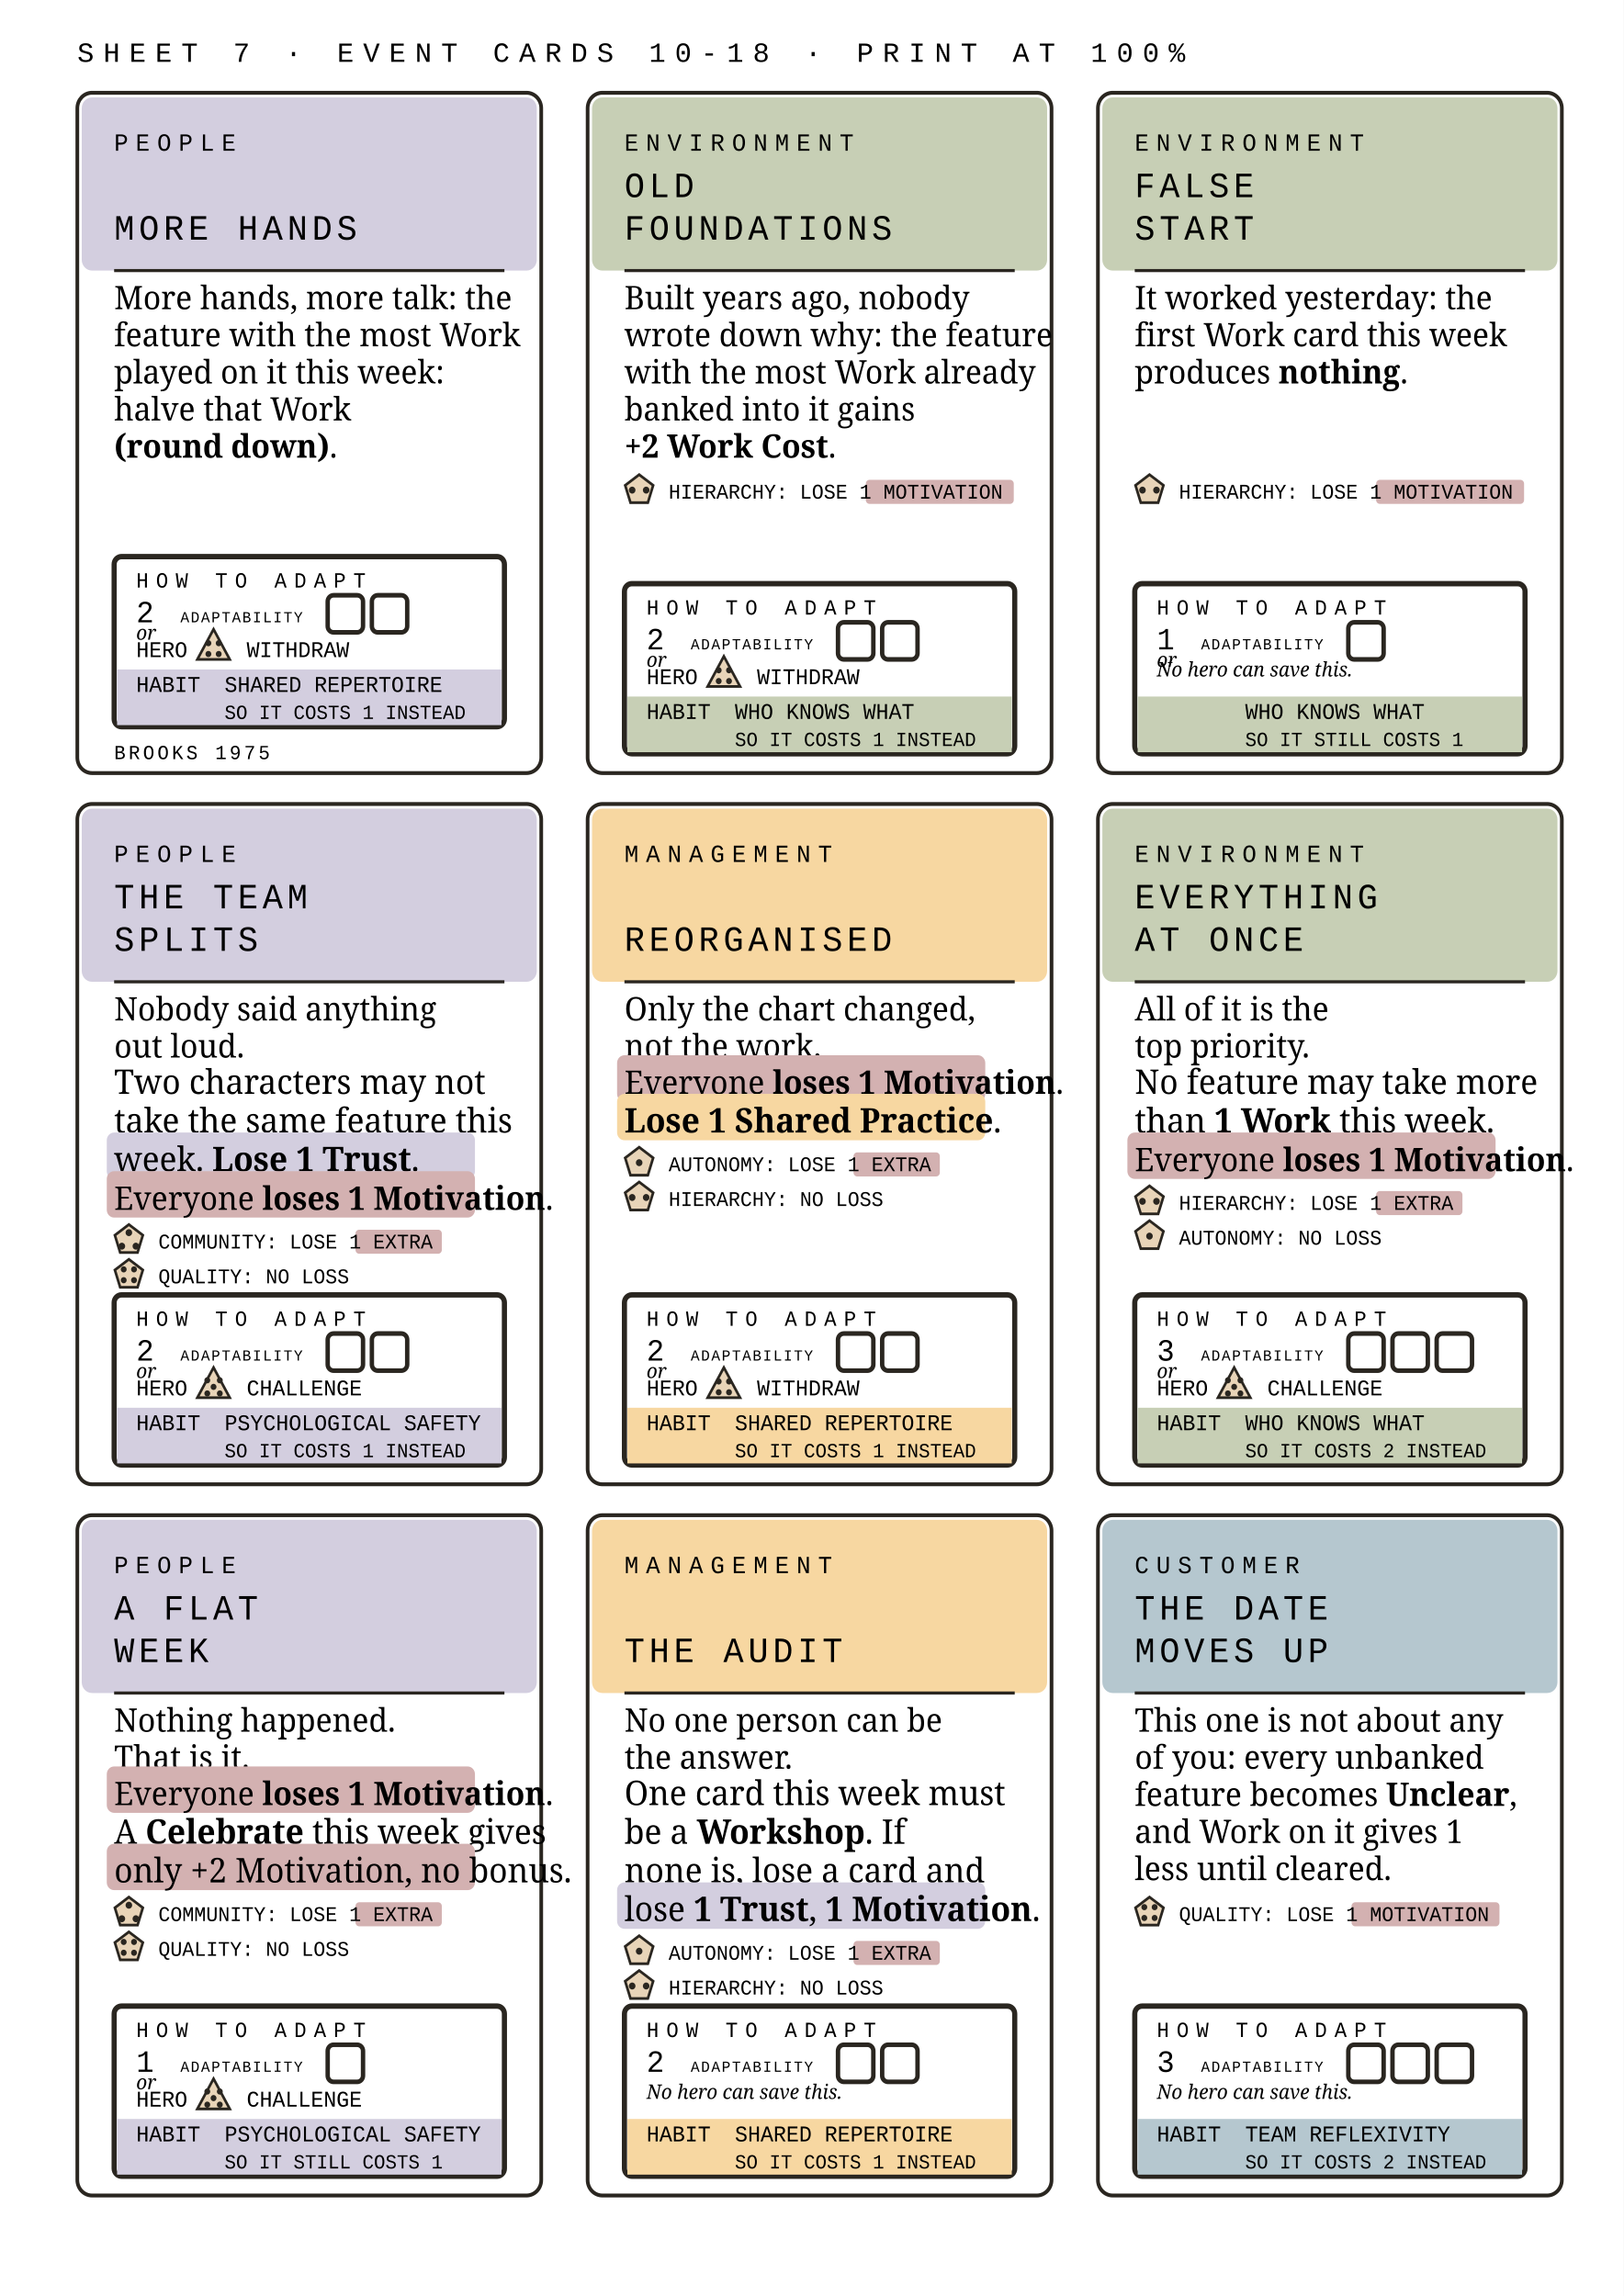
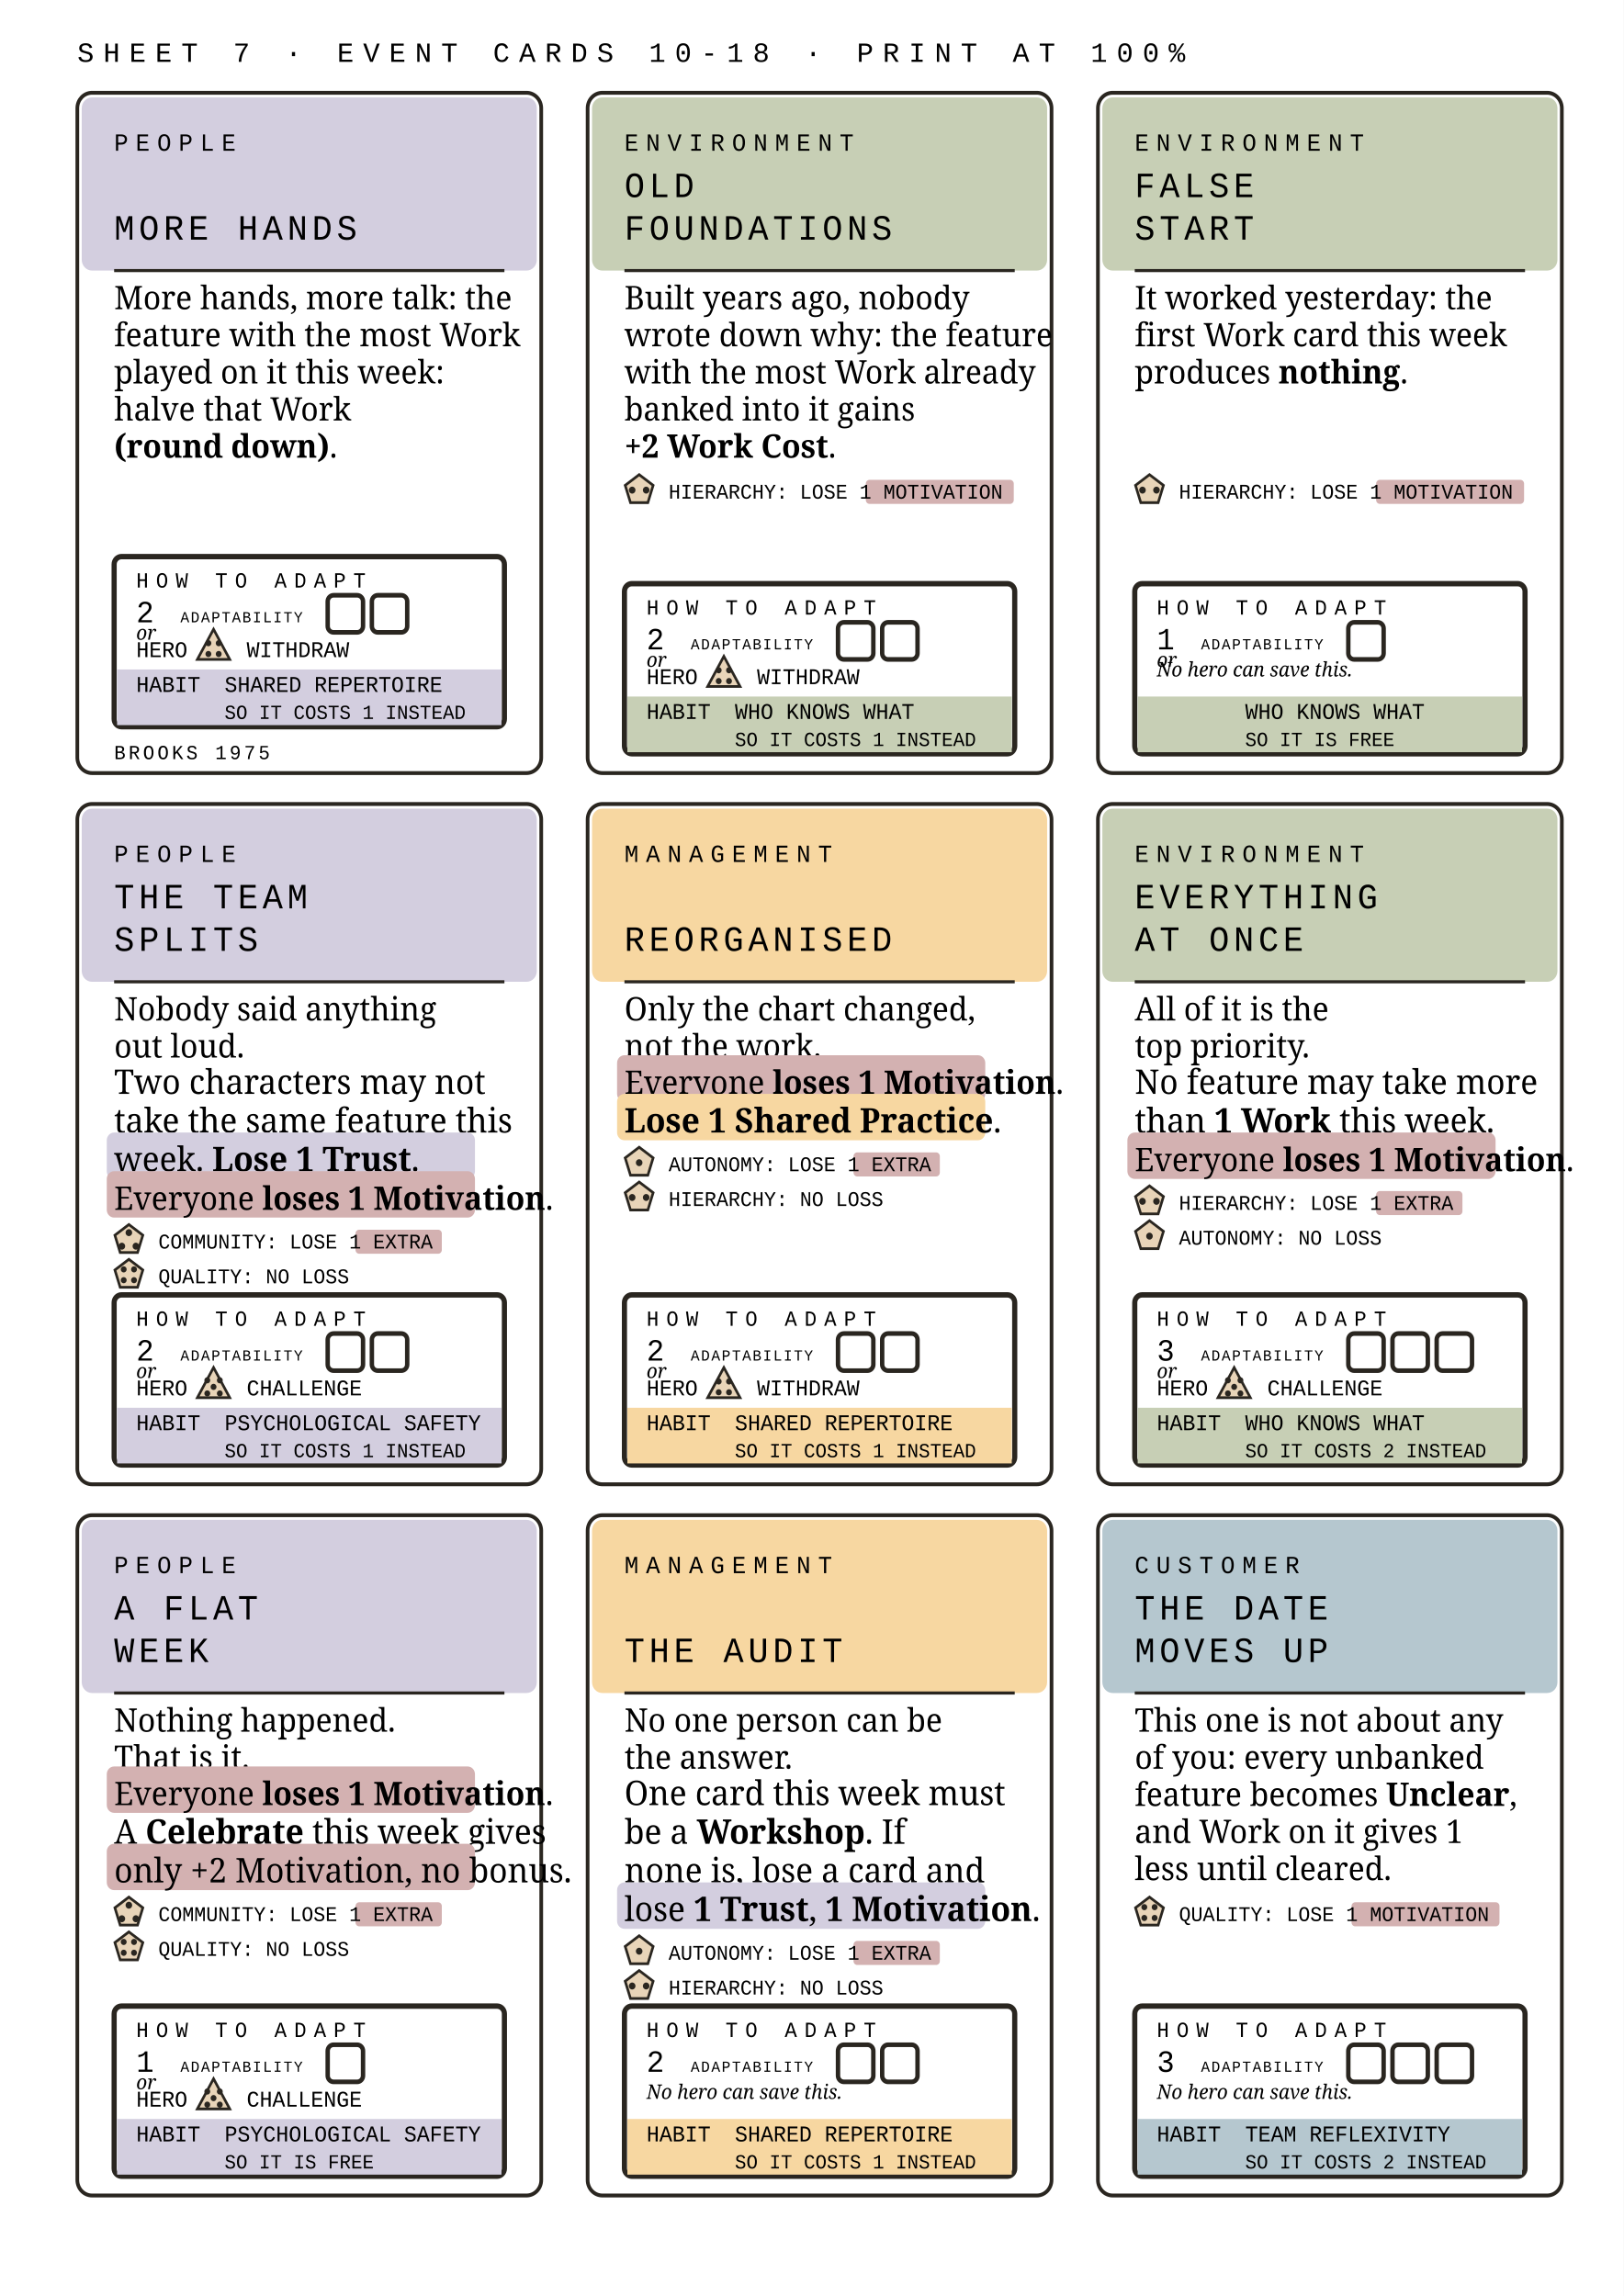
<svg xmlns="http://www.w3.org/2000/svg" width="210mm" height="297mm" viewBox="0 0 210 297">
  <style>
  .s { font-family:"EB Garamond",Garamond,Georgia,serif; fill:#000000; }
  .m { font-family:"IBM Plex Mono","Courier New",monospace; fill:#000000; }
  .c { fill:none; stroke:#2A2620; stroke-width:.5; }
  .h { stroke:#2A2620; stroke-width:.4; fill:none; }
  .w { fill:none; stroke:#2A2620; stroke-width:.7; }
  .q { fill:#000000; }
  .lb { font-family:"IBM Plex Mono","Courier New",monospace; font-size:2.9px; fill:#000000; }
  .vl { font-family:"IBM Plex Mono","Courier New",monospace; font-size:2.9px; fill:#000000; }
  .ic { fill:#E8D4B8; stroke:#2A2620; stroke-width:.35; }
  .pip { fill:#2A2620; stroke:none; }
  .trust { fill:#000000; }
  .capab { fill:#000000; }
  .shpra { fill:#000000; }
  .adapt { fill:#000000; }
  /* header tint = the Ledger row that answers this category */
  .cat-ppl  { fill:#D3CEDF; }
  .cat-env  { fill:#C7CFB5; }
  .cat-mgmt { fill:#F7D7A1; }
  .cat-cust { fill:#B5C7CF; }
</style>
  <defs>
    <g id="i-base">
      <rect x="-2.1" y="-2.1" width="4.2" height="4.2" rx=".3" class="ic" />
    </g>
    <g id="i-head">
      <polygon points="0,-2.5 2.2,1.4 -2.2,1.4" class="ic" />
    </g>
    <g id="i-item">
      <polygon points="0,-2.6 2.6,0 0,2.6 -2.6,0" class="ic" />
    </g>
    <g id="i-torso">
      <polygon points="0,-2 1.9,-.62 1.18,1.62 -1.18,1.62 -1.9,-.62" class="ic" />
    </g>
    <g id="q1">
      <circle cx="0" cy="0" r=".45" class="pip" />
    </g>
    <g id="q2">
      <circle cx="-.95" cy="0" r=".45" class="pip" />
      <circle cx=".95" cy="0" r=".45" class="pip" />
    </g>
    <g id="q3">
      <circle cx="0" cy="-.95" r=".45" class="pip" />
      <circle cx="-.95" cy=".8" r=".45" class="pip" />
      <circle cx=".95" cy=".8" r=".45" class="pip" />
    </g>
    <g id="q4">
      <circle cx="-.7" cy="-.7" r=".4" class="pip" />
      <circle cx=".7" cy="-.7" r=".4" class="pip" />
      <circle cx="-.7" cy=".7" r=".4" class="pip" />
      <circle cx=".7" cy=".7" r=".4" class="pip" />
    </g>
    <g id="q5">
      <circle cx="-.85" cy="-.85" r=".4" class="pip" />
      <circle cx=".85" cy="-.85" r=".4" class="pip" />
      <circle cx="0" cy="0" r=".4" class="pip" />
      <circle cx="-.85" cy=".85" r=".4" class="pip" />
      <circle cx=".85" cy=".85" r=".4" class="pip" />
    </g>
    <g id="reinforcements" transform="scale(.952381,1)">
      <rect x=".6" y=".6" width="61.8" height="22.4" rx="1.4" class="cat-ppl" />
      <rect width="63" height="88" rx="2" class="c" />
      <text x="5" y="7.5" class="m q" font-size="3.2" letter-spacing="1">PEOPLE</text>
      <text x="5" y="19" class="m" font-size="4.6" letter-spacing=".6">MORE HANDS</text>
      <line x1="5" y1="23" x2="58" y2="23" class="h" stroke-width=".7" />
      <text x="5" y="28" class="s" font-size="4.2">More hands, more talk: the</text>
      <text x="5" y="32.8" class="s" font-size="4.2">feature with the most Work</text>
      <text x="5" y="37.6" class="s" font-size="4.2">played on it this week:</text>
      <text x="5" y="42.4" class="s" font-size="4.2">halve that Work</text>
      <text x="5" y="47.2" class="s" font-size="4.2">
        <tspan font-weight="bold">(round down)</tspan>.</text>
      <text x="5" y="86.2" class="m q" font-size="2.6" letter-spacing=".4">BROOKS 1975</text>
      <g transform="translate(0,6)">
        <rect x="5" y="54" width="53" height="22" rx="1" class="w" />
        <text x="8" y="58" class="m q" font-size="2.8" letter-spacing="1">HOW TO ADAPT</text>
        <text x="8" y="62.5" class="m" font-size="4">2</text>
        <text x="14" y="62.5" class="m q" font-size="2" letter-spacing=".2">ADAPTABILITY</text>
        <text x="8" y="64.75" class="s q" font-size="2.6" font-style="italic">or</text>
        <rect x="5.4" y="68.6" width="52.2" height="7.2" class="cat-ppl" />
        <text x="8" y="67" class="lb">HERO</text>
        <g transform="translate(18.5,65.9)">
          <use href="#i-head" />
          <use href="#q4" />
        </g>
        <text x="23" y="67" class="vl">WITHDRAW</text>
        <text x="8" y="71.5" class="lb">HABIT</text>
        <text x="20" y="71.5" class="vl shpra">SHARED REPERTOIRE</text>
        <text x="20" y="75" class="m" font-size="2.6">SO IT COSTS 1 INSTEAD</text>
        <use href="#cost2" />
      </g>
    </g>
    <g id="legacy" transform="scale(.952381,1)">
      <rect x=".6" y=".6" width="61.8" height="22.4" rx="1.4" class="cat-env" />
      <rect width="63" height="88" rx="2" class="c" />
      <text x="5" y="7.5" class="m q" font-size="3.2" letter-spacing="1">ENVIRONMENT</text>
      <text x="5" y="13.5" class="m" font-size="4.6" letter-spacing=".6">OLD</text>
      <text x="5" y="19" class="m" font-size="4.6" letter-spacing=".6">FOUNDATIONS</text>
      <line x1="5" y1="23" x2="58" y2="23" class="h" stroke-width=".7" />
      <text x="5" y="28" class="s" font-size="4.2">Built years ago, nobody</text>
      <text x="5" y="32.8" class="s" font-size="4.2">wrote down why: the feature</text>
      <text x="5" y="37.6" class="s" font-size="4.2">with the most Work already</text>
      <text x="5" y="42.4" class="s" font-size="4.2">banked into it gains</text>
      <text x="5" y="47.2" class="s" font-size="4.2">
        <tspan font-weight="bold">+2 Work Cost</tspan>.</text>
      <g transform="translate(0,9.5)">
        <g transform="translate(7,41.9)">
          <use href="#i-torso" />
          <use href="#q2" />
        </g>
        <rect x="37.78" y="40.57" width="20.09" height="3.11" rx=".5" fill="#D3B1B1" />
        <text x="11" y="43" class="m" font-size="2.7">HIERARCHY: LOSE 1 MOTIVATION</text>
        <rect x="5" y="54" width="53" height="22" rx="1" class="w" />
        <text x="8" y="58" class="m q" font-size="2.8" letter-spacing="1">HOW TO ADAPT</text>
        <text x="8" y="62.5" class="m" font-size="4">2</text>
        <text x="14" y="62.5" class="m q" font-size="2" letter-spacing=".2">ADAPTABILITY</text>
        <text x="8" y="64.75" class="s q" font-size="2.6" font-style="italic">or</text>
        <rect x="5.4" y="68.6" width="52.2" height="7.2" class="cat-env" />
        <text x="8" y="67" class="lb">HERO</text>
        <g transform="translate(18.5,65.9)">
          <use href="#i-head" />
          <use href="#q4" />
        </g>
        <text x="23" y="67" class="vl">WITHDRAW</text>
        <text x="8" y="71.5" class="lb">HABIT</text>
        <text x="20" y="71.5" class="vl capab">WHO KNOWS WHAT</text>
        <text x="20" y="75" class="m" font-size="2.6">SO IT COSTS 1 INSTEAD</text>
        <use href="#cost2" />
      </g>
    </g>
    <g id="build" transform="scale(.952381,1)">
      <rect x=".6" y=".6" width="61.8" height="22.4" rx="1.4" class="cat-env" />
      <rect width="63" height="88" rx="2" class="c" />
      <text x="5" y="7.5" class="m q" font-size="3.2" letter-spacing="1">ENVIRONMENT</text>
      <text x="5" y="13.5" class="m" font-size="4.6" letter-spacing=".6">FALSE</text>
      <text x="5" y="19" class="m" font-size="4.6" letter-spacing=".6">START</text>
      <line x1="5" y1="23" x2="58" y2="23" class="h" stroke-width=".7" />
      <text x="5" y="28" class="s" font-size="4.2">It worked yesterday: the</text>
      <text x="5" y="32.8" class="s" font-size="4.2">first Work card this week</text>
      <text x="5" y="37.6" class="s" font-size="4.2">produces <tspan font-weight="bold">nothing</tspan>.</text>
      <g transform="translate(0,9.5)">
        <g transform="translate(7,41.9)">
          <use href="#i-torso" />
          <use href="#q2" />
        </g>
        <rect x="37.78" y="40.57" width="20.09" height="3.11" rx=".5" fill="#D3B1B1" />
        <text x="11" y="43" class="m" font-size="2.7">HIERARCHY: LOSE 1 MOTIVATION</text>
        <rect x="5" y="54" width="53" height="22" rx="1" class="w" />
        <text x="8" y="58" class="m q" font-size="2.8" letter-spacing="1">HOW TO ADAPT</text>
        <text x="8" y="62.5" class="m" font-size="4">1</text>
        <text x="14" y="62.5" class="m q" font-size="2" letter-spacing=".2">ADAPTABILITY</text>
        <text x="8" y="64.75" class="s q" font-size="2.6" font-style="italic">or</text>
        <rect x="5.4" y="68.6" width="52.2" height="7.2" class="cat-env" />
        <text x="8" y="66" class="s q" font-size="2.6" font-style="italic">No hero can save this.</text>
        <text x="20" y="71.5" class="vl capab">WHO KNOWS WHAT</text>
-         <text x="20" y="75" class="m" font-size="2.6">SO IT STILL COSTS 1</text>
+         <text x="20" y="75" class="m" font-size="2.6">SO IT IS FREE</text>
        <use href="#cost1" />
      </g>
    </g>
    <g id="split" transform="scale(.952381,1)">
      <rect x=".6" y=".6" width="61.8" height="22.4" rx="1.4" class="cat-ppl" />
      <rect width="63" height="88" rx="2" class="c" />
      <text x="5" y="7.5" class="m q" font-size="3.2" letter-spacing="1">PEOPLE</text>
      <text x="5" y="13.5" class="m" font-size="4.6" letter-spacing=".6">THE TEAM</text>
      <text x="5" y="19" class="m" font-size="4.6" letter-spacing=".6">SPLITS</text>
      <line x1="5" y1="23" x2="58" y2="23" class="h" stroke-width=".7" />
      <text x="5" y="28" class="s" font-size="4.2">Nobody said anything</text>
      <text x="5" y="32.8" class="s" font-size="4.2">out loud.</text>
      <g transform="translate(0,9.5)">
        <text x="5" y="28" class="s" font-size="4.4">Two characters may not</text>
        <text x="5" y="33" class="s" font-size="4.4">take the same feature this</text>
        <rect x="4" y="33" width="50" height="6" rx="1" fill="#D3CEDF" />
        <text x="5" y="38" class="s" font-size="4.4">week. <tspan font-weight="bold" class="trust">Lose 1 Trust</tspan>.</text>
        <rect x="4" y="38" width="50" height="6" rx="1" fill="#D3B1B1" />
        <text x="5" y="43" class="s" font-size="4.2">Everyone <tspan font-weight="bold">loses 1 Motivation</tspan>.</text>
        <g transform="translate(7,46.9)">
          <use href="#i-torso" />
          <use href="#q3" />
        </g>
        <rect x="37.78" y="45.57" width="11.72" height="3.11" rx=".5" fill="#D3B1B1" />
        <text x="11" y="48" class="m" font-size="2.7">COMMUNITY: LOSE 1 EXTRA</text>
        <g transform="translate(7,51.4)">
          <use href="#i-torso" />
          <use href="#q4" />
        </g>
        <text x="11" y="52.5" class="m q" font-size="2.7">QUALITY: NO LOSS</text>
        <rect x="5" y="54" width="53" height="22" rx="1" class="w" />
        <text x="8" y="58" class="m q" font-size="2.8" letter-spacing="1">HOW TO ADAPT</text>
        <text x="8" y="62.5" class="m" font-size="4">2</text>
        <text x="14" y="62.5" class="m q" font-size="2" letter-spacing=".2">ADAPTABILITY</text>
        <text x="8" y="64.75" class="s q" font-size="2.6" font-style="italic">or</text>
        <rect x="5.4" y="68.6" width="52.2" height="7.2" class="cat-ppl" />
        <text x="8" y="67" class="lb">HERO</text>
        <g transform="translate(18.5,65.9)">
          <use href="#i-head" />
          <use href="#q5" />
        </g>
        <text x="23" y="67" class="vl">CHALLENGE</text>
        <text x="8" y="71.5" class="lb">HABIT</text>
        <text x="20" y="71.5" class="vl trust">PSYCHOLOGICAL SAFETY</text>
        <text x="20" y="75" class="m" font-size="2.6">SO IT COSTS 1 INSTEAD</text>
        <use href="#cost2" />
      </g>
    </g>
    <g id="reorg" transform="scale(.952381,1)">
      <rect x=".6" y=".6" width="61.8" height="22.4" rx="1.4" class="cat-mgmt" />
      <rect width="63" height="88" rx="2" class="c" />
      <text x="5" y="7.5" class="m q" font-size="3.2" letter-spacing="1">MANAGEMENT</text>
      <text x="5" y="19" class="m" font-size="4.6" letter-spacing=".6">REORGANISED</text>
      <line x1="5" y1="23" x2="58" y2="23" class="h" stroke-width=".7" />
      <text x="5" y="28" class="s" font-size="4.2">Only the chart changed,</text>
      <text x="5" y="32.8" class="s" font-size="4.2">not the work.</text>
      <g transform="translate(0,9.5)">
        <rect x="4" y="23" width="50" height="6" rx="1" fill="#D3B1B1" />
        <text x="5" y="28" class="s" font-size="4.2">Everyone <tspan font-weight="bold">loses 1 Motivation</tspan>.</text>
        <rect x="4" y="28" width="50" height="6" rx="1" fill="#F7D7A1" />
        <text x="5" y="33" class="s" font-size="4.4">
          <tspan font-weight="bold" class="shpra">Lose 1 Shared Practice</tspan>.</text>
        <g transform="translate(7,36.9)">
          <use href="#i-torso" />
          <use href="#q1" />
        </g>
        <rect x="36.11" y="35.57" width="11.72" height="3.11" rx=".5" fill="#D3B1B1" />
        <text x="11" y="38" class="m" font-size="2.7">AUTONOMY: LOSE 1 EXTRA</text>
        <g transform="translate(7,41.4)">
          <use href="#i-torso" />
          <use href="#q2" />
        </g>
        <text x="11" y="42.5" class="m q" font-size="2.7">HIERARCHY: NO LOSS</text>
        <rect x="5" y="54" width="53" height="22" rx="1" class="w" />
        <text x="8" y="58" class="m q" font-size="2.8" letter-spacing="1">HOW TO ADAPT</text>
        <text x="8" y="62.5" class="m" font-size="4">2</text>
        <text x="14" y="62.5" class="m q" font-size="2" letter-spacing=".2">ADAPTABILITY</text>
        <text x="8" y="64.75" class="s q" font-size="2.6" font-style="italic">or</text>
        <rect x="5.4" y="68.6" width="52.2" height="7.2" class="cat-mgmt" />
        <text x="8" y="67" class="lb">HERO</text>
        <g transform="translate(18.5,65.9)">
          <use href="#i-head" />
          <use href="#q4" />
        </g>
        <text x="23" y="67" class="vl">WITHDRAW</text>
        <text x="8" y="71.5" class="lb">HABIT</text>
        <text x="20" y="71.5" class="vl shpra">SHARED REPERTOIRE</text>
        <text x="20" y="75" class="m" font-size="2.6">SO IT COSTS 1 INSTEAD</text>
        <use href="#cost2" />
      </g>
    </g>
    <g id="crunch" transform="scale(.952381,1)">
      <rect x=".6" y=".6" width="61.8" height="22.4" rx="1.4" class="cat-env" />
      <rect width="63" height="88" rx="2" class="c" />
      <text x="5" y="7.5" class="m q" font-size="3.2" letter-spacing="1">ENVIRONMENT</text>
      <text x="5" y="13.5" class="m" font-size="4.6" letter-spacing=".6">EVERYTHING</text>
      <text x="5" y="19" class="m" font-size="4.6" letter-spacing=".6">AT ONCE</text>
      <line x1="5" y1="23" x2="58" y2="23" class="h" stroke-width=".7" />
      <text x="5" y="28" class="s" font-size="4.2">All of it is the</text>
      <text x="5" y="32.8" class="s" font-size="4.2">top priority.</text>
      <g transform="translate(0,9.5)">
        <text x="5" y="28" class="s" font-size="4.4">No feature may take more</text>
        <text x="5" y="33" class="s" font-size="4.4">than <tspan font-weight="bold">1 Work</tspan> this week.</text>
        <rect x="4" y="33" width="50" height="6" rx="1" fill="#D3B1B1" />
        <text x="5" y="38" class="s" font-size="4.2">Everyone <tspan font-weight="bold">loses 1 Motivation</tspan>.</text>
        <g transform="translate(7,41.9)">
          <use href="#i-torso" />
          <use href="#q2" />
        </g>
        <rect x="37.78" y="40.57" width="11.72" height="3.11" rx=".5" fill="#D3B1B1" />
        <text x="11" y="43" class="m" font-size="2.7">HIERARCHY: LOSE 1 EXTRA</text>
        <g transform="translate(7,46.4)">
          <use href="#i-torso" />
          <use href="#q1" />
        </g>
        <text x="11" y="47.5" class="m q" font-size="2.7">AUTONOMY: NO LOSS</text>
        <rect x="5" y="54" width="53" height="22" rx="1" class="w" />
        <text x="8" y="58" class="m q" font-size="2.8" letter-spacing="1">HOW TO ADAPT</text>
        <text x="8" y="62.5" class="m" font-size="4">3</text>
        <text x="14" y="62.5" class="m q" font-size="2" letter-spacing=".2">ADAPTABILITY</text>
        <text x="8" y="64.75" class="s q" font-size="2.6" font-style="italic">or</text>
        <rect x="5.4" y="68.6" width="52.2" height="7.2" class="cat-env" />
        <text x="8" y="67" class="lb">HERO</text>
        <g transform="translate(18.5,65.9)">
          <use href="#i-head" />
          <use href="#q5" />
        </g>
        <text x="23" y="67" class="vl">CHALLENGE</text>
        <text x="8" y="71.5" class="lb">HABIT</text>
        <text x="20" y="71.5" class="vl capab">WHO KNOWS WHAT</text>
        <text x="20" y="75" class="m" font-size="2.6">SO IT COSTS 2 INSTEAD</text>
        <use href="#cost3" />
      </g>
    </g>
    <g id="morale" transform="scale(.952381,1)">
      <rect x=".6" y=".6" width="61.8" height="22.4" rx="1.4" class="cat-ppl" />
      <rect width="63" height="88" rx="2" class="c" />
      <text x="5" y="7.5" class="m q" font-size="3.2" letter-spacing="1">PEOPLE</text>
      <text x="5" y="13.5" class="m" font-size="4.6" letter-spacing=".6">A FLAT</text>
      <text x="5" y="19" class="m" font-size="4.6" letter-spacing=".6">WEEK</text>
      <line x1="5" y1="23" x2="58" y2="23" class="h" stroke-width=".7" />
      <text x="5" y="28" class="s" font-size="4.2">Nothing happened.</text>
      <text x="5" y="32.8" class="s" font-size="4.2">That is it.</text>
      <g transform="translate(0,9.5)">
        <rect x="4" y="23" width="50" height="6" rx="1" fill="#D3B1B1" />
        <text x="5" y="28" class="s" font-size="4.2">Everyone <tspan font-weight="bold">loses 1 Motivation</tspan>.</text>
        <text x="5" y="33" class="s" font-size="4.4">A <tspan font-weight="bold">Celebrate</tspan> this week gives</text>
        <rect x="4" y="33" width="50" height="6" rx="1" fill="#D3B1B1" />
        <text x="5" y="38" class="s" font-size="4.4">only +2 Motivation, no bonus.</text>
        <g transform="translate(7,41.9)">
          <use href="#i-torso" />
          <use href="#q3" />
        </g>
        <rect x="37.78" y="40.57" width="11.72" height="3.11" rx=".5" fill="#D3B1B1" />
        <text x="11" y="43" class="m" font-size="2.7">COMMUNITY: LOSE 1 EXTRA</text>
        <g transform="translate(7,46.4)">
          <use href="#i-torso" />
          <use href="#q4" />
        </g>
        <text x="11" y="47.5" class="m q" font-size="2.7">QUALITY: NO LOSS</text>
        <rect x="5" y="54" width="53" height="22" rx="1" class="w" />
        <text x="8" y="58" class="m q" font-size="2.8" letter-spacing="1">HOW TO ADAPT</text>
        <text x="8" y="62.5" class="m" font-size="4">1</text>
        <text x="14" y="62.5" class="m q" font-size="2" letter-spacing=".2">ADAPTABILITY</text>
        <text x="8" y="64.75" class="s q" font-size="2.6" font-style="italic">or</text>
        <rect x="5.4" y="68.6" width="52.2" height="7.2" class="cat-ppl" />
        <text x="8" y="67" class="lb">HERO</text>
        <g transform="translate(18.5,65.9)">
          <use href="#i-head" />
          <use href="#q5" />
        </g>
        <text x="23" y="67" class="vl">CHALLENGE</text>
        <text x="8" y="71.5" class="lb">HABIT</text>
        <text x="20" y="71.5" class="vl trust">PSYCHOLOGICAL SAFETY</text>
-         <text x="20" y="75" class="m" font-size="2.6">SO IT STILL COSTS 1</text>
+         <text x="20" y="75" class="m" font-size="2.6">SO IT IS FREE</text>
        <use href="#cost1" />
      </g>
    </g>
    <g id="audit" transform="scale(.952381,1)">
      <rect x=".6" y=".6" width="61.8" height="22.4" rx="1.4" class="cat-mgmt" />
      <rect width="63" height="88" rx="2" class="c" stroke-width=".9" />
      <text x="5" y="7.5" class="m q" font-size="3.2" letter-spacing="1">MANAGEMENT</text>
      <text x="5" y="19" class="m" font-size="4.6" letter-spacing=".6">THE AUDIT</text>
      <line x1="5" y1="23" x2="58" y2="23" class="h" stroke-width=".7" />
      <text x="5" y="28" class="s" font-size="4.2">No one person can be</text>
      <text x="5" y="32.8" class="s" font-size="4.2">the answer.</text>
      <g transform="translate(0,9.5)">
        <text x="5" y="28" class="s" font-size="4.4">One card this week must</text>
        <text x="5" y="33" class="s" font-size="4.4">be a <tspan font-weight="bold">Workshop</tspan>. If</text>
        <text x="5" y="38" class="s" font-size="4.4">none is, lose a card and</text>
        <rect x="4" y="38" width="50" height="6" rx="1" fill="#D3CEDF" />
        <text x="5" y="43" class="s" font-size="4.4">lose <tspan font-weight="bold" class="trust">1 Trust</tspan>, <tspan font-weight="bold">1 Motivation</tspan>.</text>
        <g transform="translate(7,46.9)">
          <use href="#i-torso" />
          <use href="#q1" />
        </g>
        <rect x="36.11" y="45.57" width="11.72" height="3.11" rx=".5" fill="#D3B1B1" />
        <text x="11" y="48" class="m" font-size="2.7">AUTONOMY: LOSE 1 EXTRA</text>
        <g transform="translate(7,51.4)">
          <use href="#i-torso" />
          <use href="#q2" />
        </g>
        <text x="11" y="52.5" class="m q" font-size="2.7">HIERARCHY: NO LOSS</text>
        <rect x="5" y="54" width="53" height="22" rx="1" class="w" />
        <text x="8" y="58" class="m q" font-size="2.8" letter-spacing="1">HOW TO ADAPT</text>
        <text x="8" y="62.5" class="m" font-size="4">2</text>
        <text x="14" y="62.5" class="m q" font-size="2" letter-spacing=".2">ADAPTABILITY</text>
        <text x="8" y="66" class="s q" font-size="2.6" font-style="italic">No hero can save this.</text>
        <rect x="5.4" y="68.6" width="52.2" height="7.2" class="cat-mgmt" />
        <text x="8" y="71.5" class="lb">HABIT</text>
        <text x="20" y="71.5" class="vl shpra">SHARED REPERTOIRE</text>
        <text x="20" y="75" class="m" font-size="2.6">SO IT COSTS 1 INSTEAD</text>
        <use href="#cost2" />
      </g>
    </g>
    <g id="deadline" transform="scale(.952381,1)">
      <rect x=".6" y=".6" width="61.8" height="22.4" rx="1.4" class="cat-cust" />
      <rect width="63" height="88" rx="2" class="c" stroke-width=".9" />
      <text x="5" y="7.5" class="m q" font-size="3.2" letter-spacing="1">CUSTOMER</text>
      <text x="5" y="13.5" class="m" font-size="4.6" letter-spacing=".6">THE DATE</text>
      <text x="5" y="19" class="m" font-size="4.6" letter-spacing=".6">MOVES UP</text>
      <line x1="5" y1="23" x2="58" y2="23" class="h" stroke-width=".7" />
      <text x="5" y="28" class="s" font-size="4.2">This one is not about any</text>
      <text x="5" y="32.8" class="s" font-size="4.2">of you: every unbanked</text>
      <text x="5" y="37.6" class="s" font-size="4.2">feature becomes <tspan font-weight="bold">Unclear</tspan>,</text>
      <text x="5" y="42.4" class="s" font-size="4.2">and Work on it gives 1</text>
      <text x="5" y="47.2" class="s" font-size="4.2">less until cleared.</text>
      <g transform="translate(0,9.5)">
        <g transform="translate(7,41.9)">
          <use href="#i-torso" />
          <use href="#q4" />
        </g>
        <rect x="34.44" y="40.57" width="20.09" height="3.11" rx=".5" fill="#D3B1B1" />
        <text x="11" y="43" class="m" font-size="2.7">QUALITY: LOSE 1 MOTIVATION</text>
        <rect x="5" y="54" width="53" height="22" rx="1" class="w" />
        <text x="8" y="58" class="m q" font-size="2.8" letter-spacing="1">HOW TO ADAPT</text>
        <text x="8" y="62.5" class="m" font-size="4">3</text>
        <text x="14" y="62.5" class="m q" font-size="2" letter-spacing=".2">ADAPTABILITY</text>
        <text x="8" y="66" class="s q" font-size="2.6" font-style="italic">No hero can save this.</text>
        <rect x="5.4" y="68.6" width="52.2" height="7.2" class="cat-cust" />
        <text x="8" y="71.5" class="lb">HABIT</text>
        <text x="20" y="71.5" class="vl adapt">TEAM REFLEXIVITY</text>
        <text x="20" y="75" class="m" font-size="2.6">SO IT COSTS 2 INSTEAD</text>
        <use href="#cost3" />
      </g>
    </g>
    <g id="cost1" fill="none" stroke="#2A2620" stroke-width=".6">
      <rect x="34" y="59" width="4.8" height="4.8" rx=".8" />
    </g>
    <g id="cost2" fill="none" stroke="#2A2620" stroke-width=".6">
      <rect x="34" y="59" width="4.8" height="4.8" rx=".8" />
      <rect x="40" y="59" width="4.8" height="4.8" rx=".8" />
    </g>
    <g id="cost3" fill="none" stroke="#2A2620" stroke-width=".6">
      <rect x="34" y="59" width="4.8" height="4.8" rx=".8" />
      <rect x="40" y="59" width="4.8" height="4.8" rx=".8" />
      <rect x="46" y="59" width="4.8" height="4.8" rx=".8" />
    </g>
  </defs>
  <rect width="210" height="297" fill="#FFFFFF" />
  <text x="10" y="8" class="m" font-size="3.6" letter-spacing="1.2">SHEET 7 · EVENT CARDS 10-18 · PRINT AT 100%</text>
  <use href="#reinforcements" x="10" y="12" />
  <use href="#legacy" x="76" y="12" />
  <use href="#build" x="142" y="12" />
  <use href="#split" x="10" y="104" />
  <use href="#reorg" x="76" y="104" />
  <use href="#crunch" x="142" y="104" />
  <use href="#morale" x="10" y="196" />
  <use href="#audit" x="76" y="196" />
  <use href="#deadline" x="142" y="196" />
</svg>
